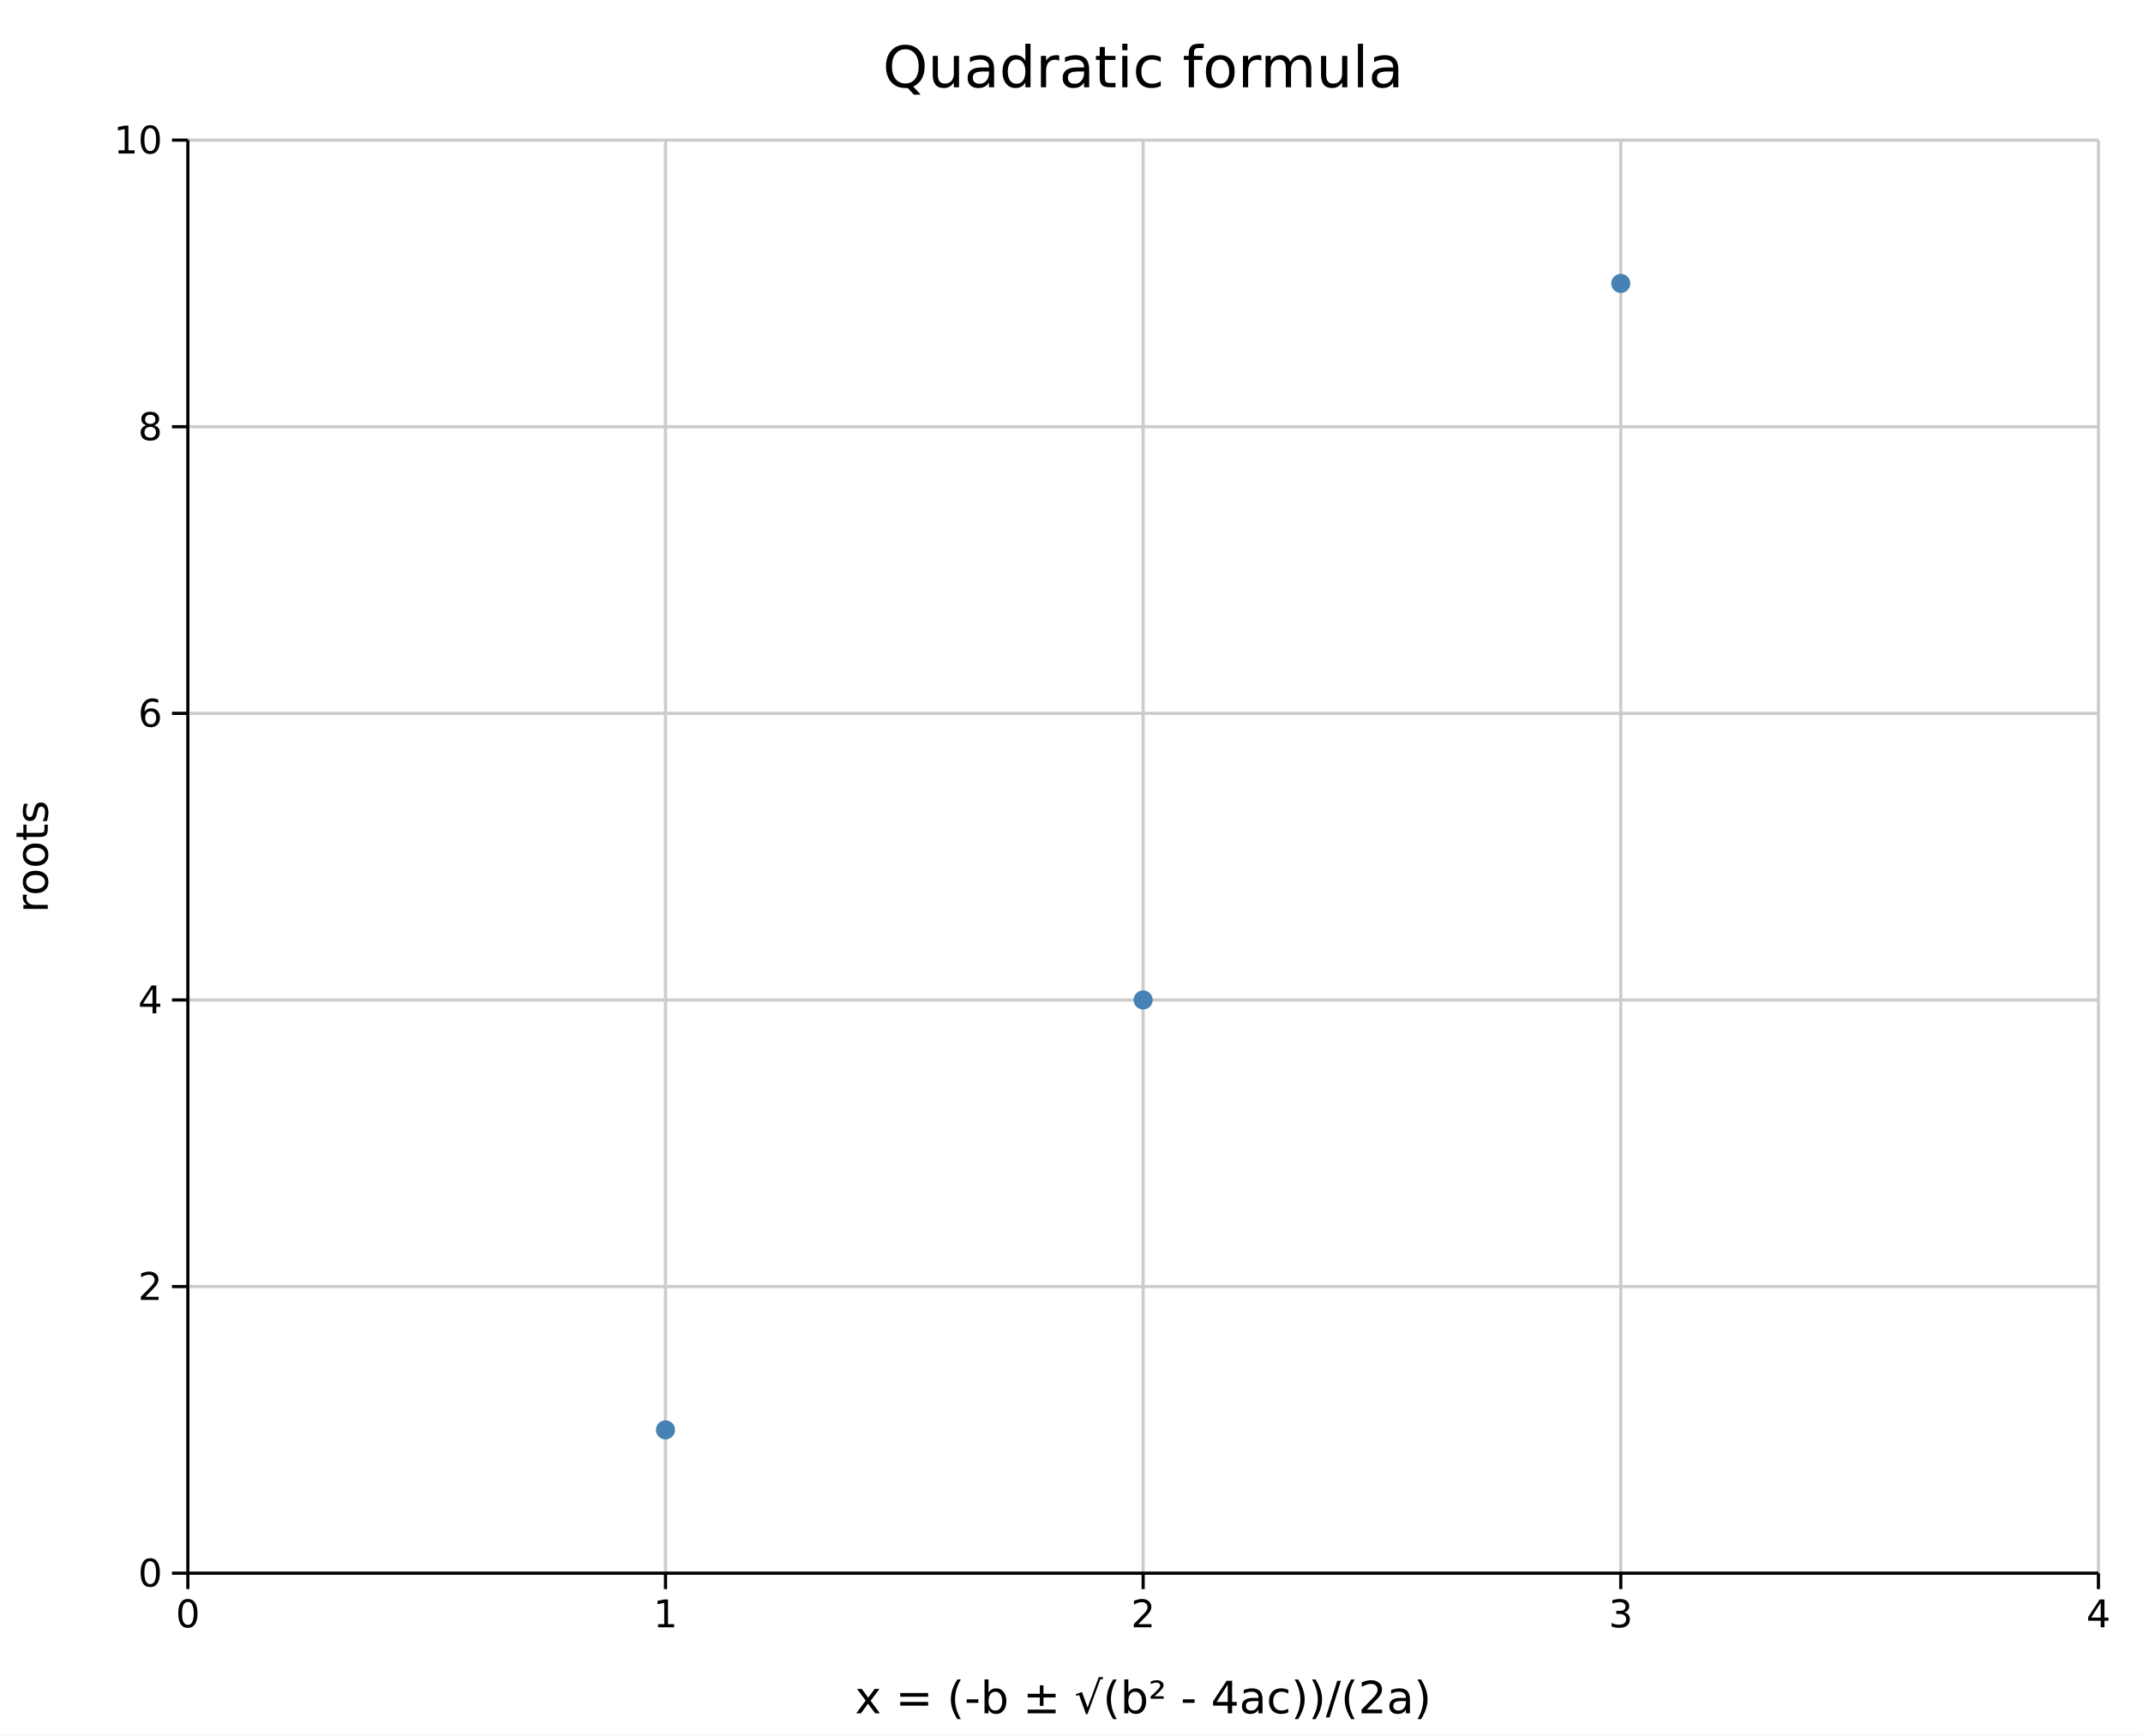
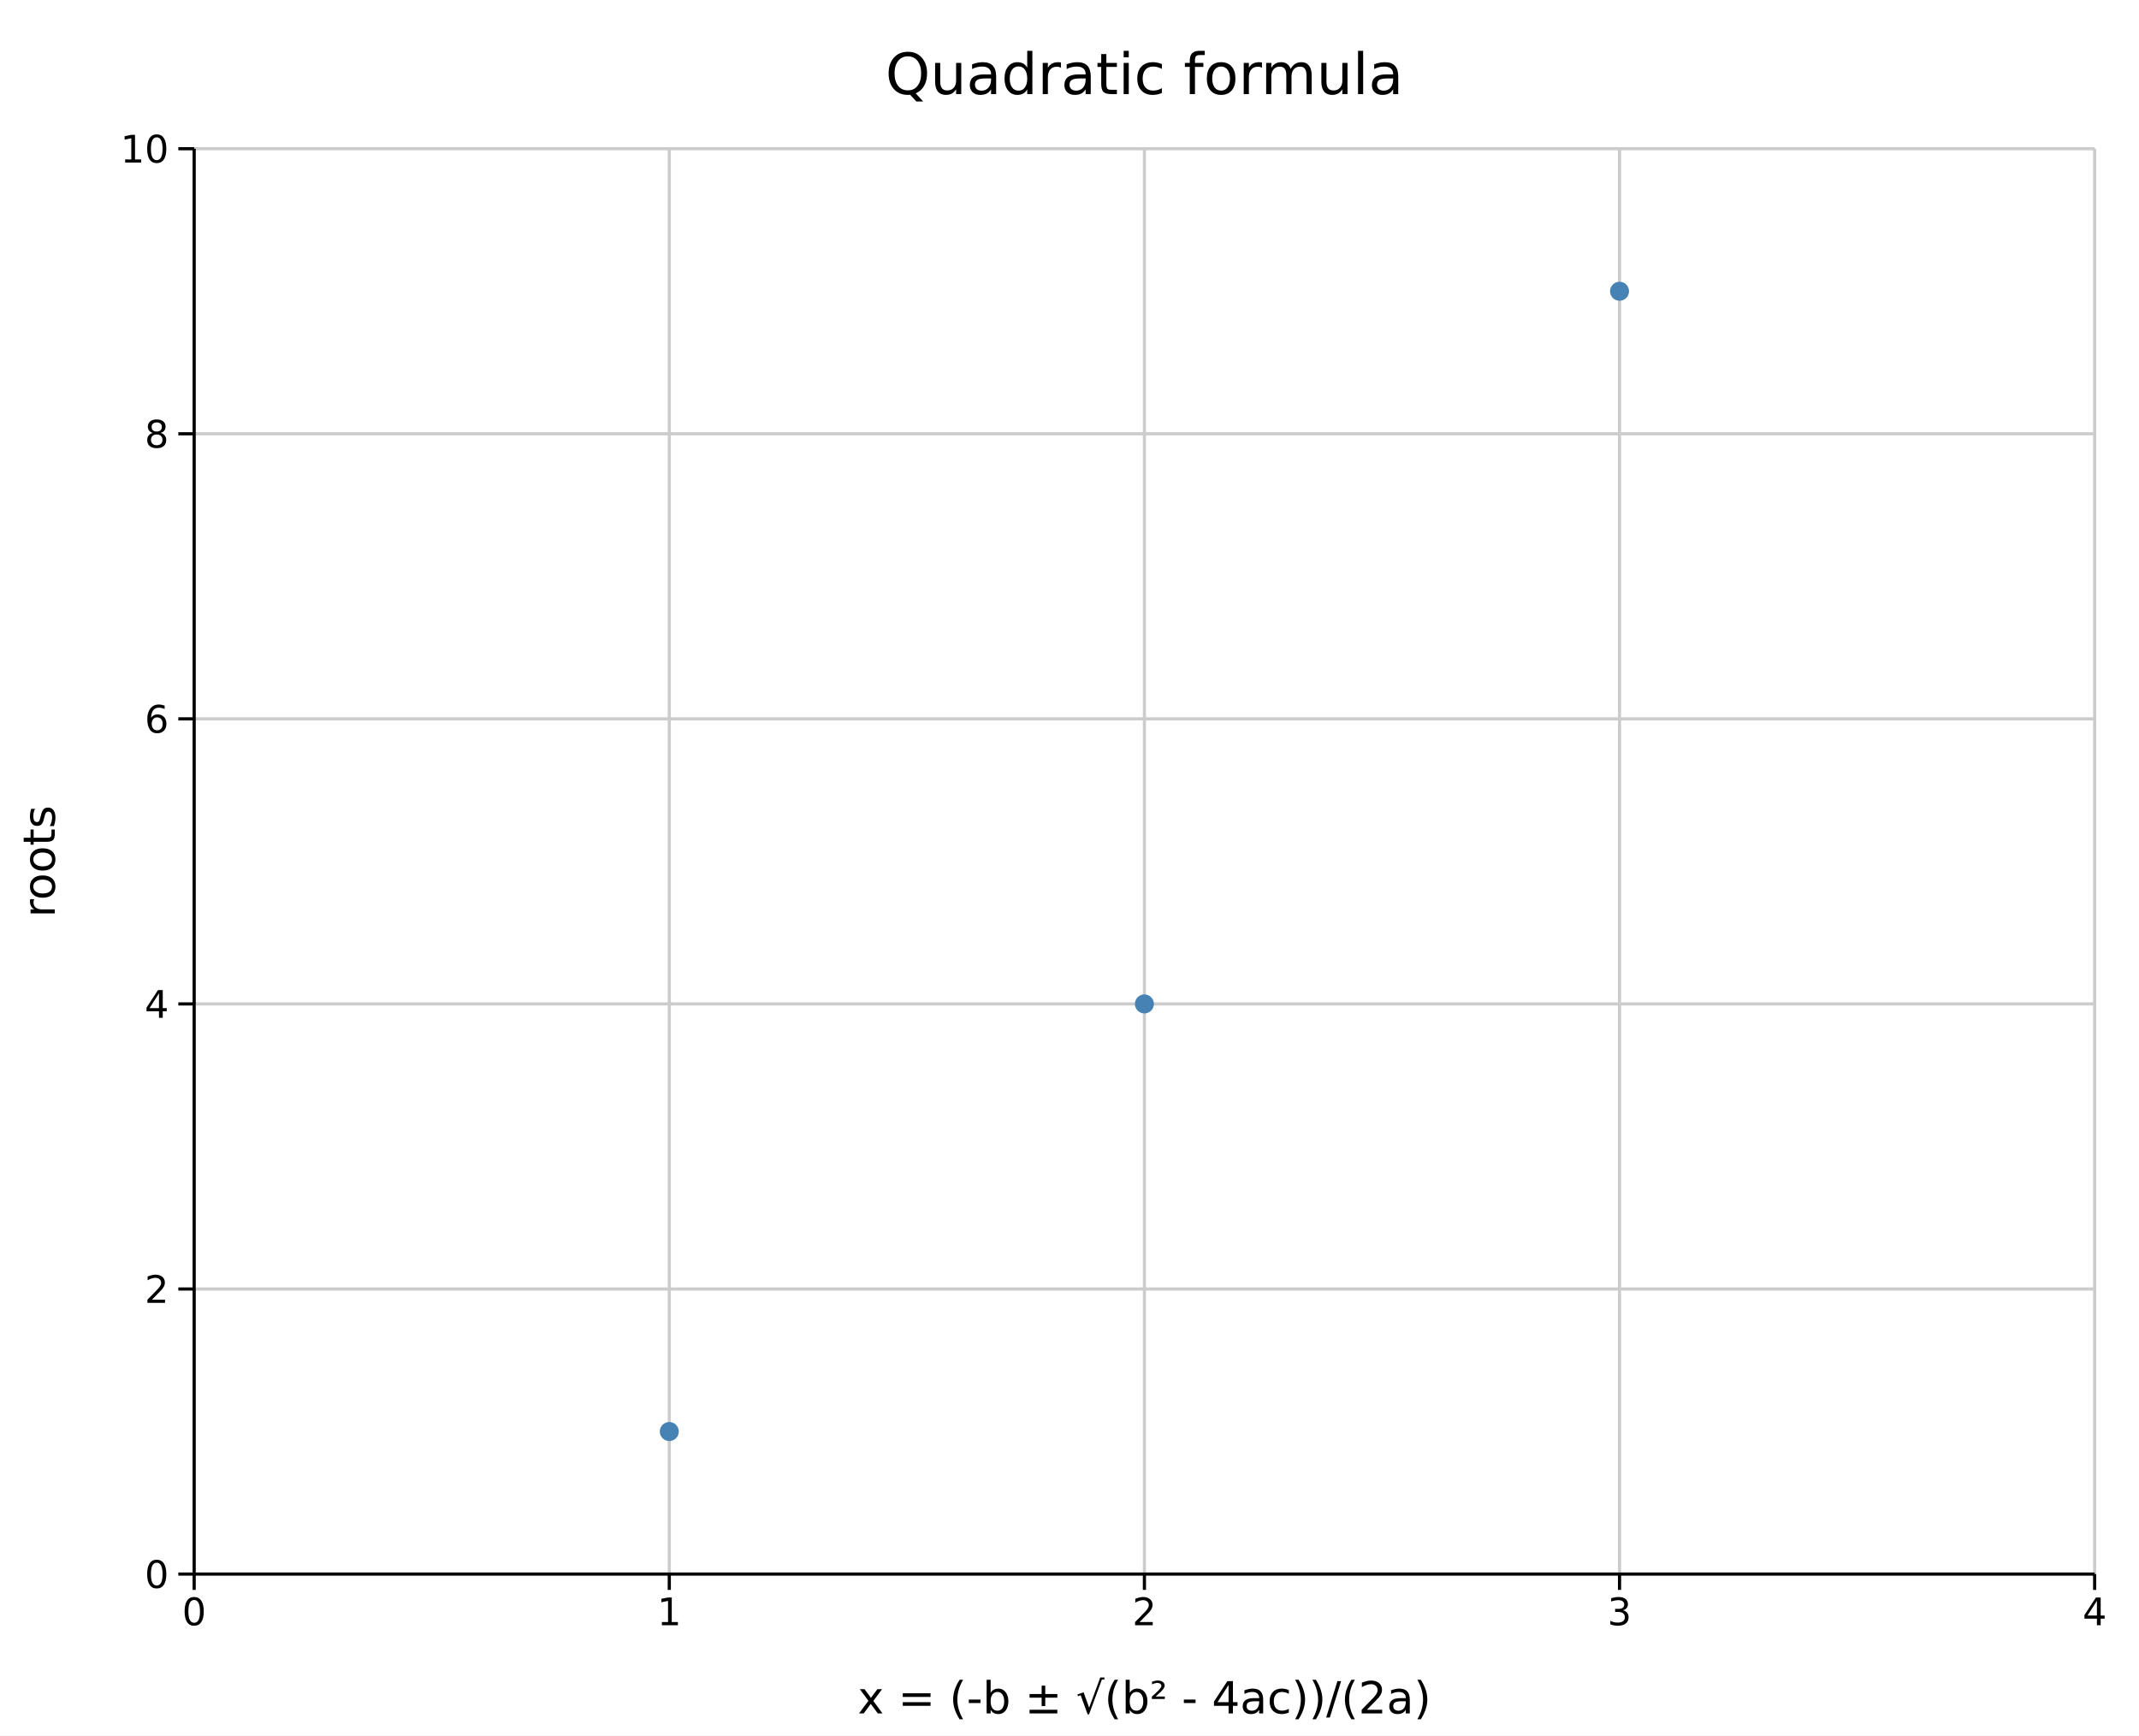
- <svg xmlns="http://www.w3.org/2000/svg" width="673" height="545" font-family="DejaVu Sans, Liberation Sans, Arial, sans-serif" fill="black">
+ <svg xmlns="http://www.w3.org/2000/svg" width="675.3" height="547.95" font-family="DejaVu Sans, Verdana, Liberation Sans, Arial, sans-serif" fill="black">
  <rect width="100%" height="100%" fill="white" />
  <defs>
    <clipPath id="kuva-clip-5">
-       <rect x="59" y="44" width="600" height="450" />
+       <rect x="61.3" y="46.95" width="600" height="450" />
    </clipPath>
  </defs>
-   <line x1="209" y1="44" x2="209" y2="494" stroke="#cccccc" stroke-width="1" />
-   <line x1="359" y1="44" x2="359" y2="494" stroke="#cccccc" stroke-width="1" />
-   <line x1="509" y1="44" x2="509" y2="494" stroke="#cccccc" stroke-width="1" />
-   <line x1="659" y1="44" x2="659" y2="494" stroke="#cccccc" stroke-width="1" />
-   <line x1="59" y1="404" x2="659" y2="404" stroke="#cccccc" stroke-width="1" />
-   <line x1="59" y1="314" x2="659" y2="314" stroke="#cccccc" stroke-width="1" />
-   <line x1="59" y1="224" x2="659" y2="224" stroke="#cccccc" stroke-width="1" />
-   <line x1="59" y1="134" x2="659" y2="134" stroke="#cccccc" stroke-width="1" />
-   <line x1="59" y1="44" x2="659" y2="44" stroke="#cccccc" stroke-width="1" />
-   <line x1="59" y1="494" x2="659" y2="494" stroke="#000000" stroke-width="1" />
-   <line x1="59" y1="44" x2="59" y2="494" stroke="#000000" stroke-width="1" />
-   <line x1="59" y1="494" x2="59" y2="499" stroke="#000000" stroke-width="1" />
-   <text x="59" y="511" font-size="12" text-anchor="middle">0</text>
-   <line x1="209" y1="494" x2="209" y2="499" stroke="#000000" stroke-width="1" />
-   <text x="209" y="511" font-size="12" text-anchor="middle">1</text>
-   <line x1="359" y1="494" x2="359" y2="499" stroke="#000000" stroke-width="1" />
-   <text x="359" y="511" font-size="12" text-anchor="middle">2</text>
-   <line x1="509" y1="494" x2="509" y2="499" stroke="#000000" stroke-width="1" />
-   <text x="509" y="511" font-size="12" text-anchor="middle">3</text>
-   <line x1="659" y1="494" x2="659" y2="499" stroke="#000000" stroke-width="1" />
-   <text x="659" y="511" font-size="12" text-anchor="middle">4</text>
-   <line x1="54" y1="494" x2="59" y2="494" stroke="#000000" stroke-width="1" />
-   <text x="51" y="498.2" font-size="12" text-anchor="end">0</text>
-   <line x1="54" y1="404" x2="59" y2="404" stroke="#000000" stroke-width="1" />
-   <text x="51" y="408.2" font-size="12" text-anchor="end">2</text>
-   <line x1="54" y1="314" x2="59" y2="314" stroke="#000000" stroke-width="1" />
-   <text x="51" y="318.2" font-size="12" text-anchor="end">4</text>
-   <line x1="54" y1="224" x2="59" y2="224" stroke="#000000" stroke-width="1" />
-   <text x="51" y="228.2" font-size="12" text-anchor="end">6</text>
-   <line x1="54" y1="134" x2="59" y2="134" stroke="#000000" stroke-width="1" />
-   <text x="51" y="138.2" font-size="12" text-anchor="end">8</text>
-   <line x1="54" y1="44" x2="59" y2="44" stroke="#000000" stroke-width="1" />
-   <text x="51" y="48.2" font-size="12" text-anchor="end">10</text>
-   <text x="359" y="538" font-size="14" text-anchor="middle">x = (-b ± √(b² - 4ac))/(2a)</text>
-   <text x="15" y="269" font-size="14" text-anchor="middle" transform="rotate(-90,15,269)">roots</text>
-   <text x="359" y="27.4" font-size="18" text-anchor="middle">Quadratic formula</text>
+   <line x1="211.3" y1="46.95" x2="211.3" y2="496.95" stroke="#cccccc" stroke-width="1" />
+   <line x1="361.3" y1="46.95" x2="361.3" y2="496.95" stroke="#cccccc" stroke-width="1" />
+   <line x1="511.3" y1="46.95" x2="511.3" y2="496.95" stroke="#cccccc" stroke-width="1" />
+   <line x1="661.3" y1="46.95" x2="661.3" y2="496.95" stroke="#cccccc" stroke-width="1" />
+   <line x1="61.3" y1="406.95" x2="661.3" y2="406.95" stroke="#cccccc" stroke-width="1" />
+   <line x1="61.3" y1="316.95" x2="661.3" y2="316.95" stroke="#cccccc" stroke-width="1" />
+   <line x1="61.3" y1="226.95" x2="661.3" y2="226.95" stroke="#cccccc" stroke-width="1" />
+   <line x1="61.3" y1="136.95" x2="661.3" y2="136.95" stroke="#cccccc" stroke-width="1" />
+   <line x1="61.3" y1="46.95" x2="661.3" y2="46.95" stroke="#cccccc" stroke-width="1" />
+   <line x1="61.3" y1="496.95" x2="661.3" y2="496.95" stroke="#000000" stroke-width="1" />
+   <line x1="61.3" y1="46.95" x2="61.3" y2="496.95" stroke="#000000" stroke-width="1" />
+   <line x1="61.3" y1="496.95" x2="61.3" y2="501.95" stroke="#000000" stroke-width="1" />
+   <text x="61.3" y="513.09" font-size="12" text-anchor="middle">0</text>
+   <line x1="211.3" y1="496.95" x2="211.3" y2="501.95" stroke="#000000" stroke-width="1" />
+   <text x="211.3" y="513.09" font-size="12" text-anchor="middle">1</text>
+   <line x1="361.3" y1="496.95" x2="361.3" y2="501.95" stroke="#000000" stroke-width="1" />
+   <text x="361.3" y="513.09" font-size="12" text-anchor="middle">2</text>
+   <line x1="511.3" y1="496.95" x2="511.3" y2="501.95" stroke="#000000" stroke-width="1" />
+   <text x="511.3" y="513.09" font-size="12" text-anchor="middle">3</text>
+   <line x1="661.3" y1="496.95" x2="661.3" y2="501.95" stroke="#000000" stroke-width="1" />
+   <text x="661.3" y="513.09" font-size="12" text-anchor="middle">4</text>
+   <line x1="56.3" y1="496.95" x2="61.3" y2="496.95" stroke="#000000" stroke-width="1" />
+   <text x="53.3" y="501.33" font-size="12" text-anchor="end">0</text>
+   <line x1="56.3" y1="406.95" x2="61.3" y2="406.95" stroke="#000000" stroke-width="1" />
+   <text x="53.3" y="411.33" font-size="12" text-anchor="end">2</text>
+   <line x1="56.3" y1="316.95" x2="61.3" y2="316.95" stroke="#000000" stroke-width="1" />
+   <text x="53.3" y="321.33" font-size="12" text-anchor="end">4</text>
+   <line x1="56.3" y1="226.95" x2="61.3" y2="226.95" stroke="#000000" stroke-width="1" />
+   <text x="53.3" y="231.33" font-size="12" text-anchor="end">6</text>
+   <line x1="56.3" y1="136.95" x2="61.3" y2="136.95" stroke="#000000" stroke-width="1" />
+   <text x="53.3" y="141.33" font-size="12" text-anchor="end">8</text>
+   <line x1="56.3" y1="46.95" x2="61.3" y2="46.95" stroke="#000000" stroke-width="1" />
+   <text x="53.3" y="51.33" font-size="12" text-anchor="end">10</text>
+   <text x="361.3" y="540.95" font-size="14" text-anchor="middle">x = (-b ± √(b² - 4ac))/(2a)</text>
+   <text x="17.3" y="271.95" font-size="14" text-anchor="middle" transform="rotate(-90,17.3,271.95)">roots</text>
+   <text x="361.3" y="29.71" font-size="18" text-anchor="middle">Quadratic formula</text>
  <g clip-path="url(#kuva-clip-5)">
-     <circle cx="209" cy="449" r="3" fill="#4682b4" />
-     <circle cx="359" cy="314" r="3" fill="#4682b4" />
-     <circle cx="509" cy="89" r="3" fill="#4682b4" />
+     <circle cx="211.3" cy="451.95" r="3" fill="#4682b4" />
+     <circle cx="361.3" cy="316.95" r="3" fill="#4682b4" />
+     <circle cx="511.3" cy="91.95" r="3" fill="#4682b4" />
  </g>
</svg>
